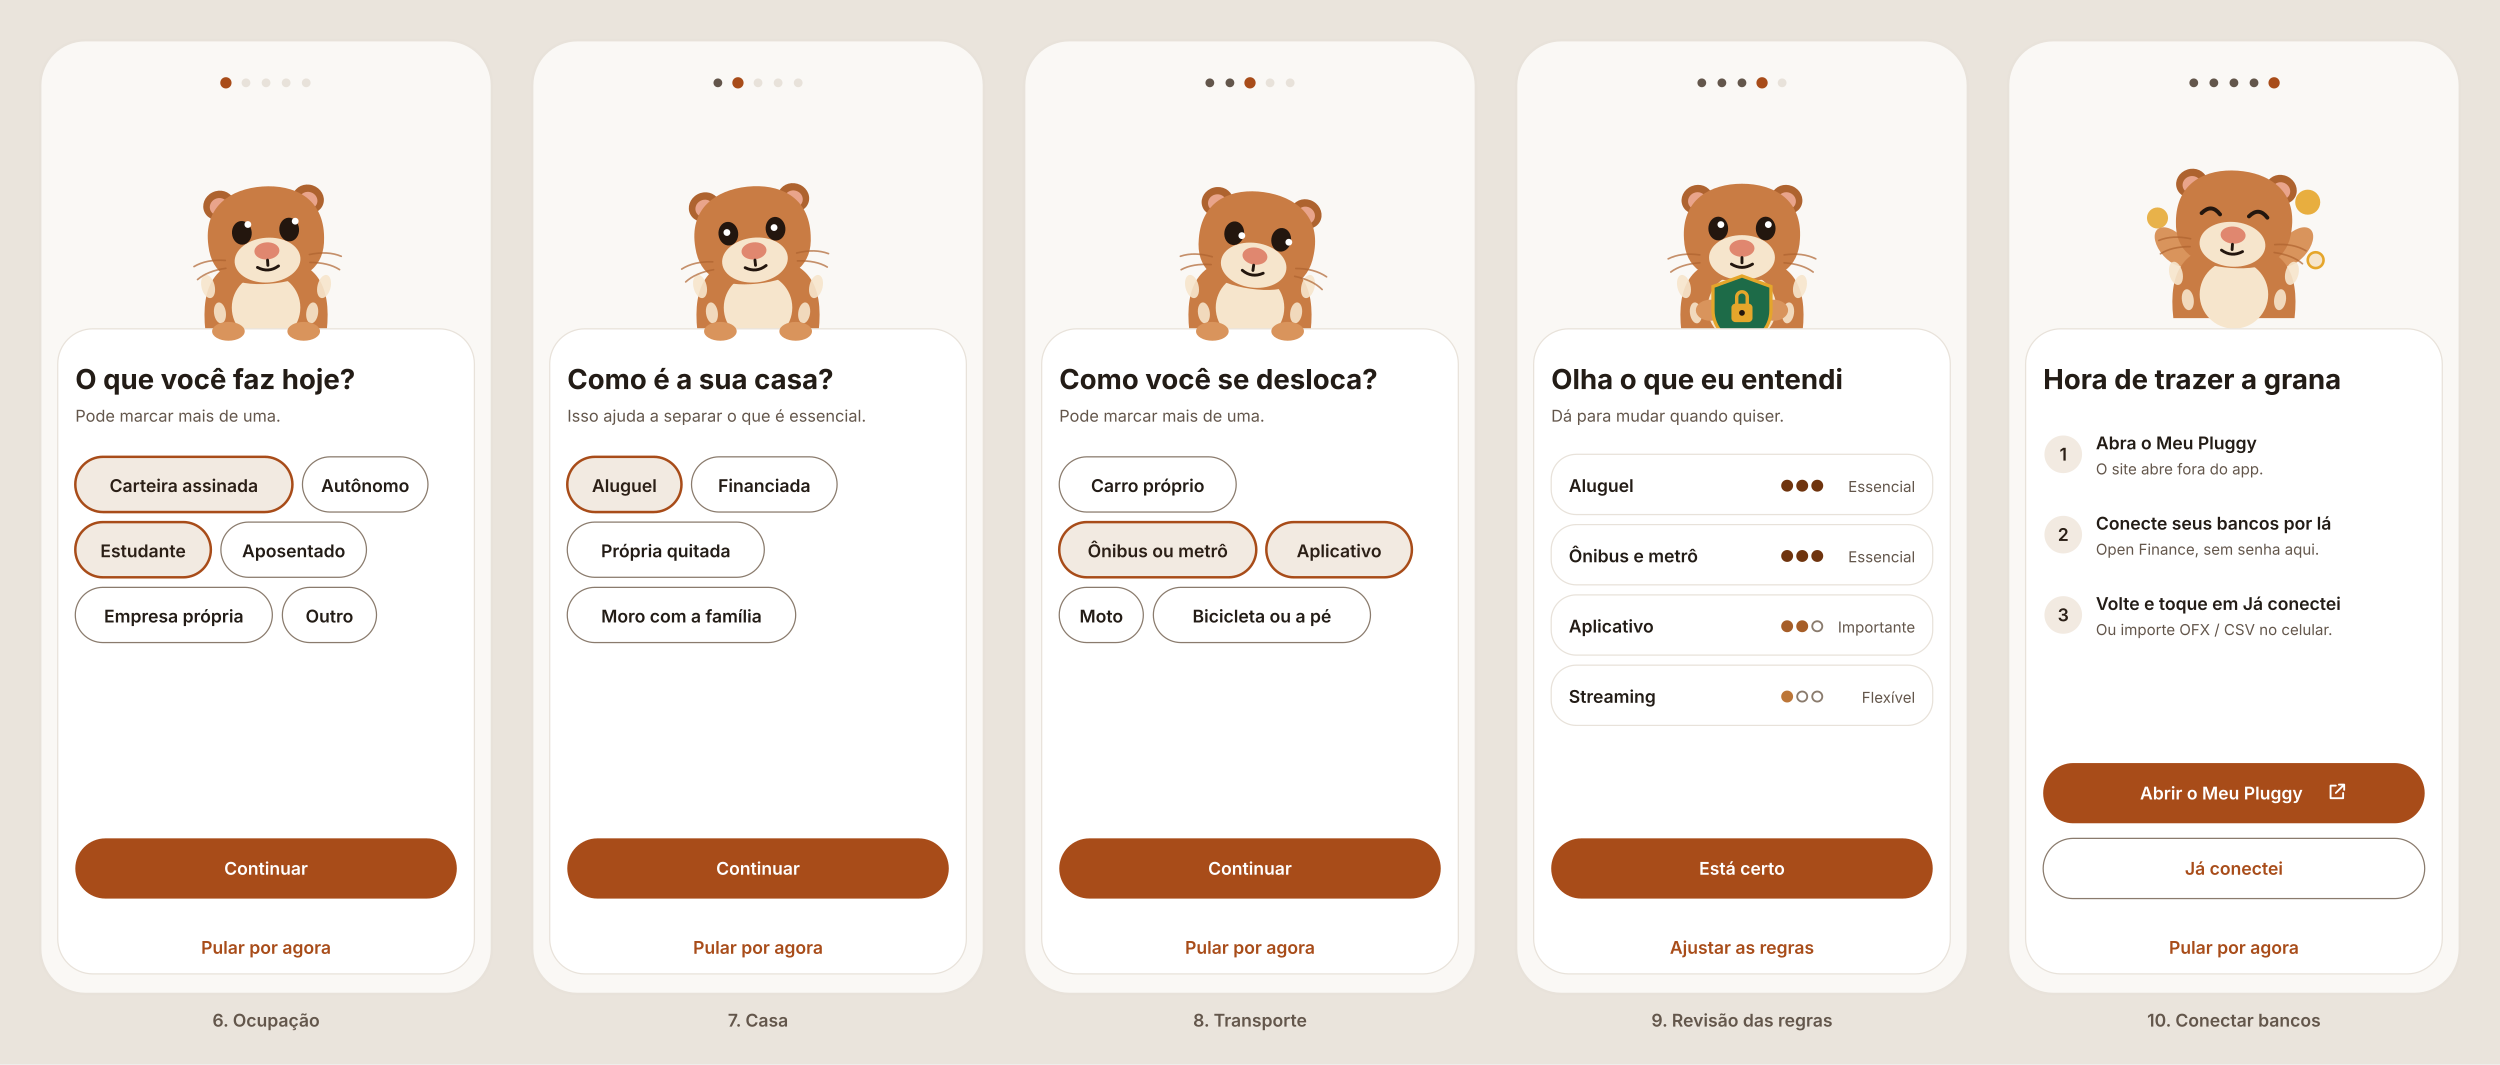
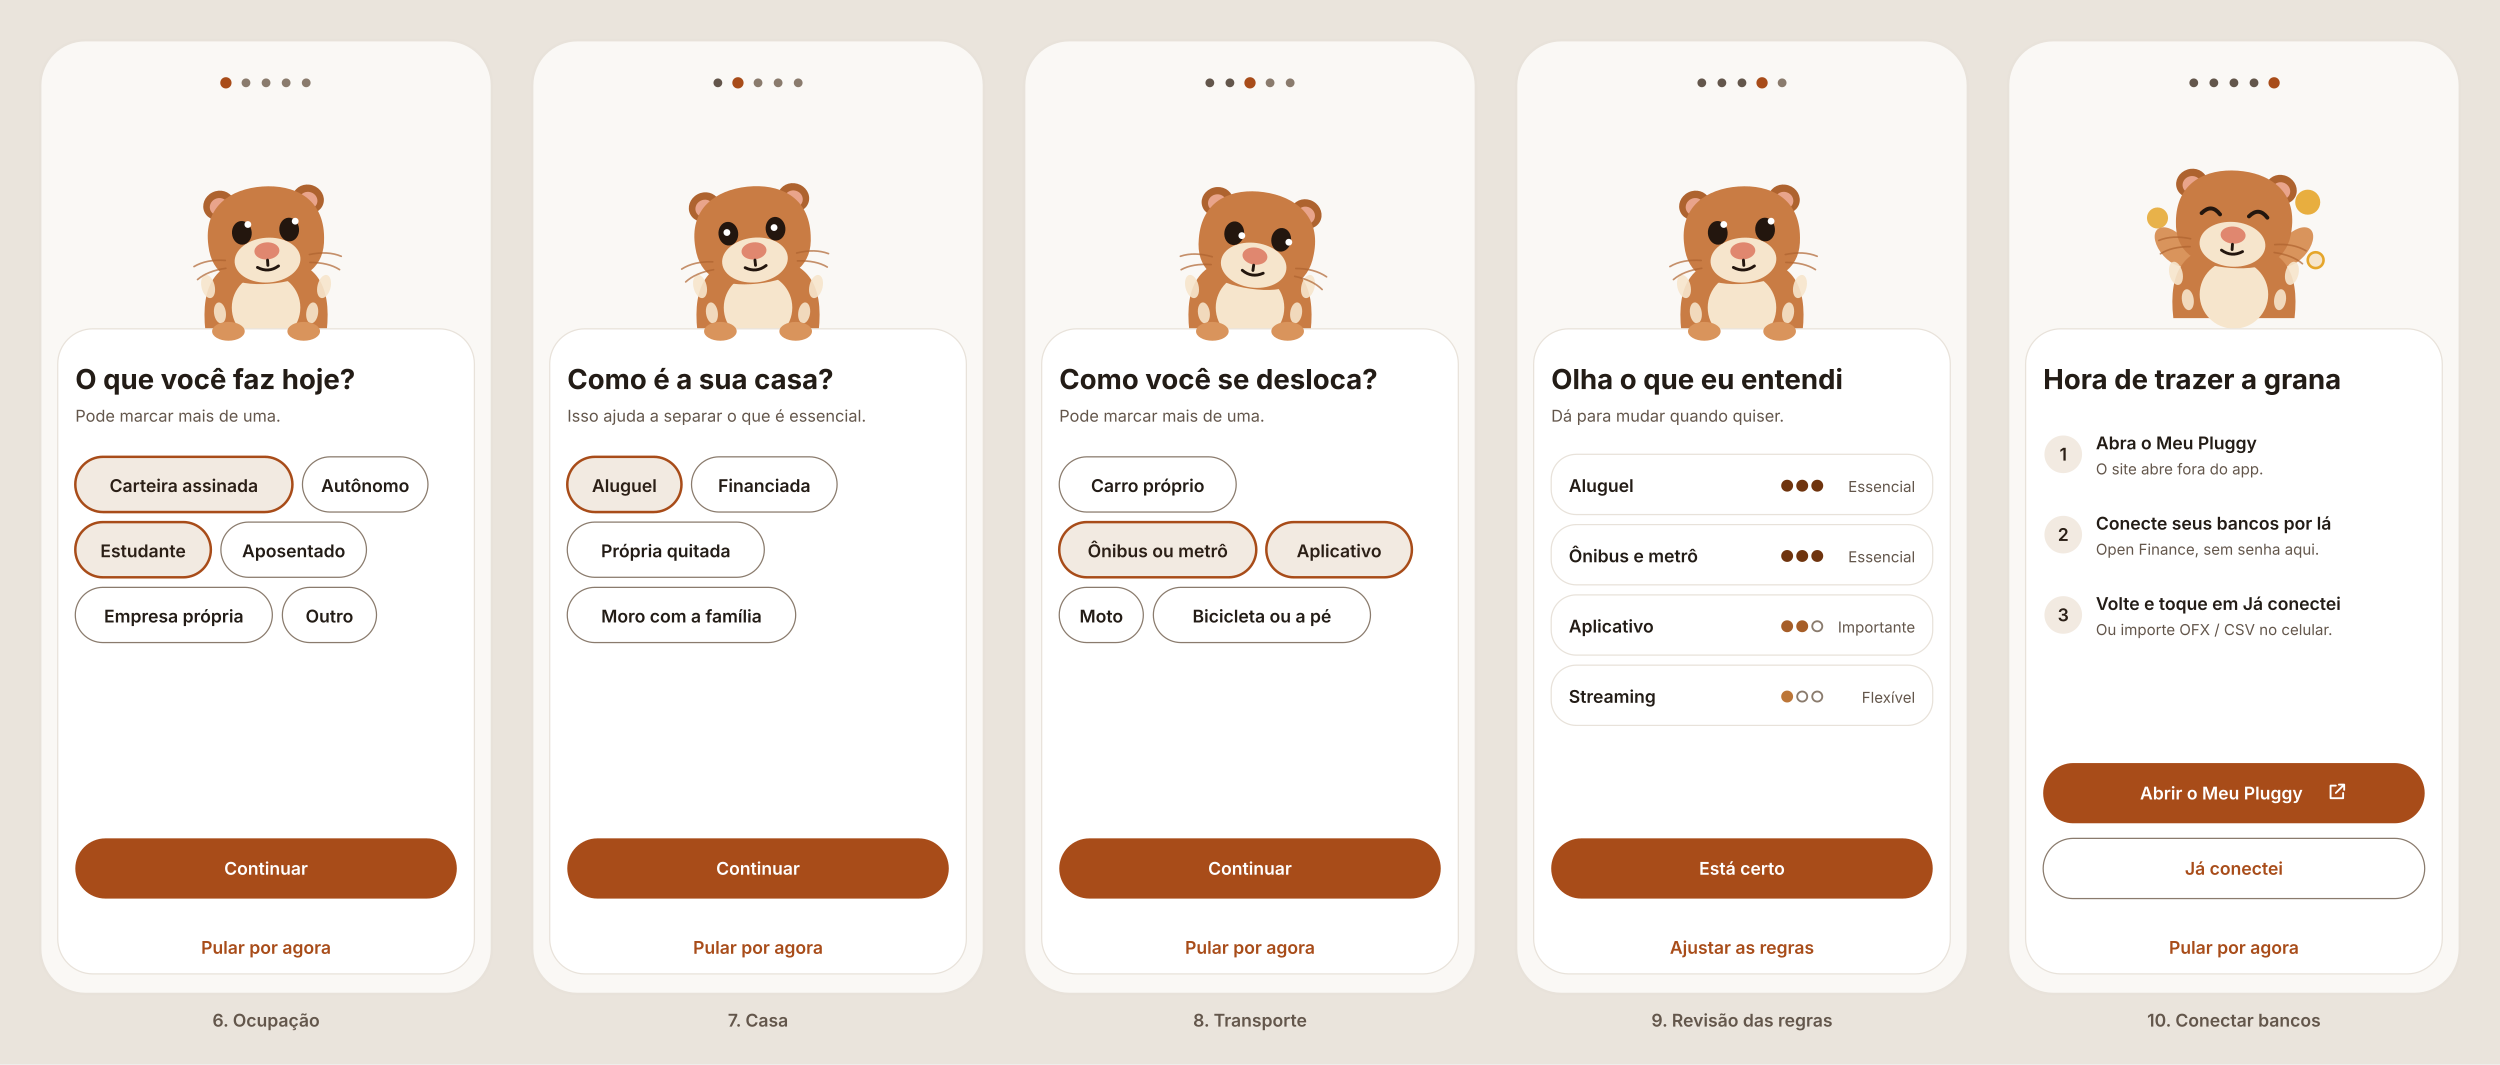
<svg xmlns="http://www.w3.org/2000/svg" viewBox="0 0 1992 848" role="img" aria-labelledby="t">
  <rect width="1992" height="848" fill="#EAE4DC" />
  <g transform="translate(32 32)">
    <clipPath id="cel5">
      <rect width="360" height="760" rx="36" />
    </clipPath>
    <g transform="translate(0 0)">
      <g clip-path="url(#cel5)">
        <rect width="360" height="760" fill="#FAF8F5" />
        <circle cx="148" cy="34" r="4.5" fill="#A84C19" />
-         <circle cx="164" cy="34" r="3.5" fill="#E8E2DA" />
-         <circle cx="180" cy="34" r="3.5" fill="#E8E2DA" />
-         <circle cx="196" cy="34" r="3.5" fill="#E8E2DA" />
-         <circle cx="212" cy="34" r="3.5" fill="#E8E2DA" />
+         <circle cx="164" cy="34" r="3.5" fill="#8A7B6D" />
+         <circle cx="180" cy="34" r="3.5" fill="#8A7B6D" />
+         <circle cx="196" cy="34" r="3.5" fill="#8A7B6D" />
+         <circle cx="212" cy="34" r="3.5" fill="#8A7B6D" />
        <g transform="translate(180 232) scale(1.05)">
          <path d="M-46 0 C-50 -36 -38 -56 0 -56 C38 -56 50 -36 46 0 Z" fill="#C97C44" />
          <ellipse cx="0" cy="-18" rx="26" ry="26" fill="#F6E5CC" />
          <ellipse cx="-44" cy="-34" rx="5" ry="9" transform="rotate(-14 -44 -34)" fill="#F6E5CC" opacity="0.9" />
          <ellipse cx="-35" cy="-14" rx="4.5" ry="8" transform="rotate(-8 -35 -14)" fill="#F6E5CC" opacity="0.88" />
          <ellipse cx="44" cy="-34" rx="5" ry="9" transform="rotate(14 44 -34)" fill="#F6E5CC" opacity="0.9" />
          <ellipse cx="35" cy="-14" rx="4.5" ry="8" transform="rotate(8 35 -14)" fill="#F6E5CC" opacity="0.88" />
          <g transform="translate(0 0) rotate(-4 0 -70)">
            <ellipse cx="-34" cy="-98" rx="12" ry="11" transform="rotate(-22 -34 -98)" fill="#AE632F" />
            <ellipse cx="-34" cy="-97" rx="7" ry="6.5" transform="rotate(-22 -34 -97)" fill="#E9A48B" />
            <ellipse cx="34" cy="-98" rx="12" ry="11" transform="rotate(22 34 -98)" fill="#AE632F" />
            <ellipse cx="34" cy="-97" rx="7" ry="6.5" transform="rotate(22 34 -97)" fill="#E9A48B" />
            <path d="M-44 -68 C-46 -98 -24 -110 0 -110 C24 -110 46 -98 44 -68 C43 -46 28 -36 0 -36 C-28 -36 -43 -46 -44 -68 Z" fill="#C97C44" />
            <ellipse cx="0" cy="-54" rx="25" ry="17" fill="#F6E5CC" />
            <ellipse cx="0" cy="-61" rx="9.5" ry="6.5" fill="#E0876F" />
            <path d="M0 -54 V-50 M-8 -49 Q0 -44 8 -49" fill="none" stroke="#23160E" stroke-width="2.2" stroke-linecap="round" />
            <path d="M-32 -56 Q-46 -58 -56 -53 M-32 -50 Q-46 -49 -54 -43 M32 -56 Q46 -58 56 -53 M32 -50 Q46 -49 54 -43" fill="none" stroke="#AE632F" stroke-width="1.3" stroke-linecap="round" opacity="0.7" />
            <ellipse cx="-18" cy="-76" rx="7.5" ry="9" fill="#23160E" />
            <circle cx="-13" cy="-82" r="2.6" fill="#FFFFFF" />
            <ellipse cx="18" cy="-76" rx="7.5" ry="9" fill="#23160E" />
            <circle cx="23" cy="-82" r="2.6" fill="#FFFFFF" />
          </g>
          <ellipse cx="-28" cy="2" rx="13" ry="8" fill="#D9945C" />
          <ellipse cx="28" cy="2" rx="13" ry="8" fill="#D9945C" />
        </g>
        <rect x="14" y="230" width="332" height="514" rx="28" fill="#FFFFFF" stroke="#E8E2DA" stroke-width="1" />
        <ellipse cx="150" cy="232" rx="13" ry="7.5" fill="#D9945C" />
        <ellipse cx="210" cy="232" rx="13" ry="7.5" fill="#D9945C" />
        <text x="28" y="278" font-family="'Plus Jakarta Sans', Inter, system-ui, -apple-system, sans-serif" font-size="22" font-weight="700" fill="#231C16" text-anchor="start">O que você faz hoje?</text>
        <text x="28" y="304" font-family="Inter, system-ui, -apple-system, sans-serif" font-size="13" font-weight="400" fill="#63564B" text-anchor="start">Pode marcar mais de uma.</text>
        <rect x="28" y="332" width="173" height="44" rx="22" fill="#F2EAE1" stroke="#A84C19" stroke-width="2" />
        <text x="114.5" y="360" font-family="Inter, system-ui, -apple-system, sans-serif" font-size="14" font-weight="600" fill="#2B1F16" text-anchor="middle">Carteira assinada</text>
        <rect x="209" y="332" width="100" height="44" rx="22" fill="none" stroke="#8A7B6D" stroke-width="1" />
        <text x="259" y="360" font-family="Inter, system-ui, -apple-system, sans-serif" font-size="14" font-weight="600" fill="#231C16" text-anchor="middle">Autônomo</text>
        <rect x="28" y="384" width="108" height="44" rx="22" fill="#F2EAE1" stroke="#A84C19" stroke-width="2" />
        <text x="82" y="412" font-family="Inter, system-ui, -apple-system, sans-serif" font-size="14" font-weight="600" fill="#2B1F16" text-anchor="middle">Estudante</text>
        <rect x="144" y="384" width="116" height="44" rx="22" fill="none" stroke="#8A7B6D" stroke-width="1" />
        <text x="202" y="412" font-family="Inter, system-ui, -apple-system, sans-serif" font-size="14" font-weight="600" fill="#231C16" text-anchor="middle">Aposentado</text>
        <rect x="28" y="436" width="157" height="44" rx="22" fill="none" stroke="#8A7B6D" stroke-width="1" />
        <text x="106.5" y="464" font-family="Inter, system-ui, -apple-system, sans-serif" font-size="14" font-weight="600" fill="#231C16" text-anchor="middle">Empresa própria</text>
        <rect x="193" y="436" width="75" height="44" rx="22" fill="none" stroke="#8A7B6D" stroke-width="1" />
        <text x="230.5" y="464" font-family="Inter, system-ui, -apple-system, sans-serif" font-size="14" font-weight="600" fill="#231C16" text-anchor="middle">Outro</text>
        <rect x="28" y="636" width="304" height="48" rx="24" fill="#A84C19" />
        <text x="180" y="665" font-family="Inter, system-ui, -apple-system, sans-serif" font-size="14" font-weight="600" fill="#FFFFFF" text-anchor="middle">Continuar</text>
        <text x="180" y="728" font-family="Inter, system-ui, -apple-system, sans-serif" font-size="14" font-weight="600" fill="#A84C19" text-anchor="middle">Pular por agora</text>
      </g>
      <rect width="360" height="760" rx="36" fill="none" stroke="#E8E2DA" stroke-width="2" />
      <text x="180" y="786" font-family="Inter, system-ui, -apple-system, sans-serif" font-size="14" font-weight="600" fill="#63564B" text-anchor="middle">6. Ocupação</text>
    </g>
  </g>
  <g transform="translate(424 32)">
    <clipPath id="cel6">
      <rect width="360" height="760" rx="36" />
    </clipPath>
    <g transform="translate(0 0)">
      <g clip-path="url(#cel6)">
        <rect width="360" height="760" fill="#FAF8F5" />
        <circle cx="148" cy="34" r="3.5" fill="#63564B" />
        <circle cx="164" cy="34" r="4.5" fill="#A84C19" />
-         <circle cx="180" cy="34" r="3.5" fill="#E8E2DA" />
-         <circle cx="196" cy="34" r="3.5" fill="#E8E2DA" />
-         <circle cx="212" cy="34" r="3.5" fill="#E8E2DA" />
+         <circle cx="180" cy="34" r="3.5" fill="#8A7B6D" />
+         <circle cx="196" cy="34" r="3.5" fill="#8A7B6D" />
+         <circle cx="212" cy="34" r="3.5" fill="#8A7B6D" />
        <g transform="translate(180 232) scale(1.05)">
          <path d="M-46 0 C-50 -36 -38 -56 0 -56 C38 -56 50 -36 46 0 Z" fill="#C97C44" />
          <ellipse cx="0" cy="-18" rx="26" ry="26" fill="#F6E5CC" />
          <ellipse cx="-44" cy="-34" rx="5" ry="9" transform="rotate(-14 -44 -34)" fill="#F6E5CC" opacity="0.9" />
          <ellipse cx="-35" cy="-14" rx="4.5" ry="8" transform="rotate(-8 -35 -14)" fill="#F6E5CC" opacity="0.88" />
          <ellipse cx="44" cy="-34" rx="5" ry="9" transform="rotate(14 44 -34)" fill="#F6E5CC" opacity="0.9" />
          <ellipse cx="35" cy="-14" rx="4.5" ry="8" transform="rotate(8 35 -14)" fill="#F6E5CC" opacity="0.88" />
          <g transform="translate(-4 0) rotate(-6 0 -70)">
            <ellipse cx="-34" cy="-98" rx="12" ry="11" transform="rotate(-22 -34 -98)" fill="#AE632F" />
            <ellipse cx="-34" cy="-97" rx="7" ry="6.5" transform="rotate(-22 -34 -97)" fill="#E9A48B" />
            <ellipse cx="34" cy="-98" rx="12" ry="11" transform="rotate(22 34 -98)" fill="#AE632F" />
            <ellipse cx="34" cy="-97" rx="7" ry="6.5" transform="rotate(22 34 -97)" fill="#E9A48B" />
            <path d="M-44 -68 C-46 -98 -24 -110 0 -110 C24 -110 46 -98 44 -68 C43 -46 28 -36 0 -36 C-28 -36 -43 -46 -44 -68 Z" fill="#C97C44" />
            <ellipse cx="0" cy="-54" rx="25" ry="17" fill="#F6E5CC" />
            <ellipse cx="0" cy="-61" rx="9.5" ry="6.5" fill="#E0876F" />
            <path d="M0 -54 V-50 M-8 -49 Q0 -44 8 -49" fill="none" stroke="#23160E" stroke-width="2.2" stroke-linecap="round" />
            <path d="M-32 -56 Q-46 -58 -56 -53 M-32 -50 Q-46 -49 -54 -43 M32 -56 Q46 -58 56 -53 M32 -50 Q46 -49 54 -43" fill="none" stroke="#AE632F" stroke-width="1.3" stroke-linecap="round" opacity="0.7" />
            <ellipse cx="-18" cy="-76" rx="7.5" ry="9" fill="#23160E" />
            <circle cx="-19" cy="-77" r="2.6" fill="#FFFFFF" />
            <ellipse cx="18" cy="-76" rx="7.5" ry="9" fill="#23160E" />
            <circle cx="17" cy="-77" r="2.6" fill="#FFFFFF" />
          </g>
          <ellipse cx="-28" cy="2" rx="13" ry="8" fill="#D9945C" />
          <ellipse cx="28" cy="2" rx="13" ry="8" fill="#D9945C" />
        </g>
        <rect x="14" y="230" width="332" height="514" rx="28" fill="#FFFFFF" stroke="#E8E2DA" stroke-width="1" />
        <ellipse cx="150" cy="232" rx="13" ry="7.5" fill="#D9945C" />
        <ellipse cx="210" cy="232" rx="13" ry="7.5" fill="#D9945C" />
        <text x="28" y="278" font-family="'Plus Jakarta Sans', Inter, system-ui, -apple-system, sans-serif" font-size="22" font-weight="700" fill="#231C16" text-anchor="start">Como é a sua casa?</text>
        <text x="28" y="304" font-family="Inter, system-ui, -apple-system, sans-serif" font-size="13" font-weight="400" fill="#63564B" text-anchor="start">Isso ajuda a separar o que é essencial.</text>
        <rect x="28" y="332" width="91" height="44" rx="22" fill="#F2EAE1" stroke="#A84C19" stroke-width="2" />
        <text x="73.5" y="360" font-family="Inter, system-ui, -apple-system, sans-serif" font-size="14" font-weight="600" fill="#2B1F16" text-anchor="middle">Aluguel</text>
        <rect x="127" y="332" width="116" height="44" rx="22" fill="none" stroke="#8A7B6D" stroke-width="1" />
        <text x="185" y="360" font-family="Inter, system-ui, -apple-system, sans-serif" font-size="14" font-weight="600" fill="#231C16" text-anchor="middle">Financiada</text>
        <rect x="28" y="384" width="157" height="44" rx="22" fill="none" stroke="#8A7B6D" stroke-width="1" />
        <text x="106.5" y="412" font-family="Inter, system-ui, -apple-system, sans-serif" font-size="14" font-weight="600" fill="#231C16" text-anchor="middle">Própria quitada</text>
        <rect x="28" y="436" width="182" height="44" rx="22" fill="none" stroke="#8A7B6D" stroke-width="1" />
        <text x="119" y="464" font-family="Inter, system-ui, -apple-system, sans-serif" font-size="14" font-weight="600" fill="#231C16" text-anchor="middle">Moro com a família</text>
        <rect x="28" y="636" width="304" height="48" rx="24" fill="#A84C19" />
        <text x="180" y="665" font-family="Inter, system-ui, -apple-system, sans-serif" font-size="14" font-weight="600" fill="#FFFFFF" text-anchor="middle">Continuar</text>
        <text x="180" y="728" font-family="Inter, system-ui, -apple-system, sans-serif" font-size="14" font-weight="600" fill="#A84C19" text-anchor="middle">Pular por agora</text>
      </g>
      <rect width="360" height="760" rx="36" fill="none" stroke="#E8E2DA" stroke-width="2" />
      <text x="180" y="786" font-family="Inter, system-ui, -apple-system, sans-serif" font-size="14" font-weight="600" fill="#63564B" text-anchor="middle">7. Casa</text>
    </g>
  </g>
  <g transform="translate(816 32)">
    <clipPath id="cel7">
      <rect width="360" height="760" rx="36" />
    </clipPath>
    <g transform="translate(0 0)">
      <g clip-path="url(#cel7)">
        <rect width="360" height="760" fill="#FAF8F5" />
        <circle cx="148" cy="34" r="3.5" fill="#63564B" />
        <circle cx="164" cy="34" r="3.5" fill="#63564B" />
        <circle cx="180" cy="34" r="4.5" fill="#A84C19" />
-         <circle cx="196" cy="34" r="3.5" fill="#E8E2DA" />
-         <circle cx="212" cy="34" r="3.5" fill="#E8E2DA" />
+         <circle cx="196" cy="34" r="3.5" fill="#8A7B6D" />
+         <circle cx="212" cy="34" r="3.5" fill="#8A7B6D" />
        <g transform="translate(180 232) scale(1.05)">
          <path d="M-46 0 C-50 -36 -38 -56 0 -56 C38 -56 50 -36 46 0 Z" fill="#C97C44" />
          <ellipse cx="0" cy="-18" rx="26" ry="26" fill="#F6E5CC" />
          <ellipse cx="-44" cy="-34" rx="5" ry="9" transform="rotate(-14 -44 -34)" fill="#F6E5CC" opacity="0.9" />
          <ellipse cx="-35" cy="-14" rx="4.5" ry="8" transform="rotate(-8 -35 -14)" fill="#F6E5CC" opacity="0.88" />
          <ellipse cx="44" cy="-34" rx="5" ry="9" transform="rotate(14 44 -34)" fill="#F6E5CC" opacity="0.9" />
          <ellipse cx="35" cy="-14" rx="4.5" ry="8" transform="rotate(8 35 -14)" fill="#F6E5CC" opacity="0.88" />
          <g transform="translate(5 4) rotate(8 0 -70)">
            <ellipse cx="-34" cy="-98" rx="12" ry="11" transform="rotate(-22 -34 -98)" fill="#AE632F" />
            <ellipse cx="-34" cy="-97" rx="7" ry="6.5" transform="rotate(-22 -34 -97)" fill="#E9A48B" />
            <ellipse cx="34" cy="-98" rx="12" ry="11" transform="rotate(22 34 -98)" fill="#AE632F" />
            <ellipse cx="34" cy="-97" rx="7" ry="6.5" transform="rotate(22 34 -97)" fill="#E9A48B" />
            <path d="M-44 -68 C-46 -98 -24 -110 0 -110 C24 -110 46 -98 44 -68 C43 -46 28 -36 0 -36 C-28 -36 -43 -46 -44 -68 Z" fill="#C97C44" />
            <ellipse cx="0" cy="-54" rx="25" ry="17" fill="#F6E5CC" />
            <ellipse cx="0" cy="-61" rx="9.5" ry="6.5" fill="#E0876F" />
            <path d="M0 -54 V-50 M-8 -49 Q0 -44 8 -49" fill="none" stroke="#23160E" stroke-width="2.2" stroke-linecap="round" />
            <path d="M-32 -56 Q-46 -58 -56 -53 M-32 -50 Q-46 -49 -54 -43 M32 -56 Q46 -58 56 -53 M32 -50 Q46 -49 54 -43" fill="none" stroke="#AE632F" stroke-width="1.3" stroke-linecap="round" opacity="0.7" />
            <ellipse cx="-18" cy="-76" rx="7.5" ry="9" fill="#23160E" />
            <circle cx="-12" cy="-75" r="2.6" fill="#FFFFFF" />
            <ellipse cx="18" cy="-76" rx="7.5" ry="9" fill="#23160E" />
            <circle cx="24" cy="-75" r="2.6" fill="#FFFFFF" />
          </g>
          <ellipse cx="-28" cy="2" rx="13" ry="8" fill="#D9945C" />
          <ellipse cx="28" cy="2" rx="13" ry="8" fill="#D9945C" />
        </g>
        <rect x="14" y="230" width="332" height="514" rx="28" fill="#FFFFFF" stroke="#E8E2DA" stroke-width="1" />
        <ellipse cx="150" cy="232" rx="13" ry="7.5" fill="#D9945C" />
        <ellipse cx="210" cy="232" rx="13" ry="7.5" fill="#D9945C" />
        <text x="28" y="278" font-family="'Plus Jakarta Sans', Inter, system-ui, -apple-system, sans-serif" font-size="22" font-weight="700" fill="#231C16" text-anchor="start">Como você se desloca?</text>
        <text x="28" y="304" font-family="Inter, system-ui, -apple-system, sans-serif" font-size="13" font-weight="400" fill="#63564B" text-anchor="start">Pode marcar mais de uma.</text>
        <rect x="28" y="332" width="141" height="44" rx="22" fill="none" stroke="#8A7B6D" stroke-width="1" />
        <text x="98.5" y="360" font-family="Inter, system-ui, -apple-system, sans-serif" font-size="14" font-weight="600" fill="#231C16" text-anchor="middle">Carro próprio</text>
        <rect x="28" y="384" width="157" height="44" rx="22" fill="#F2EAE1" stroke="#A84C19" stroke-width="2" />
        <text x="106.5" y="412" font-family="Inter, system-ui, -apple-system, sans-serif" font-size="14" font-weight="600" fill="#2B1F16" text-anchor="middle">Ônibus ou metrô</text>
        <rect x="193" y="384" width="116" height="44" rx="22" fill="#F2EAE1" stroke="#A84C19" stroke-width="2" />
        <text x="251" y="412" font-family="Inter, system-ui, -apple-system, sans-serif" font-size="14" font-weight="600" fill="#2B1F16" text-anchor="middle">Aplicativo</text>
        <rect x="28" y="436" width="67" height="44" rx="22" fill="none" stroke="#8A7B6D" stroke-width="1" />
        <text x="61.5" y="464" font-family="Inter, system-ui, -apple-system, sans-serif" font-size="14" font-weight="600" fill="#231C16" text-anchor="middle">Moto</text>
        <rect x="103" y="436" width="173" height="44" rx="22" fill="none" stroke="#8A7B6D" stroke-width="1" />
        <text x="189.5" y="464" font-family="Inter, system-ui, -apple-system, sans-serif" font-size="14" font-weight="600" fill="#231C16" text-anchor="middle">Bicicleta ou a pé</text>
        <rect x="28" y="636" width="304" height="48" rx="24" fill="#A84C19" />
        <text x="180" y="665" font-family="Inter, system-ui, -apple-system, sans-serif" font-size="14" font-weight="600" fill="#FFFFFF" text-anchor="middle">Continuar</text>
        <text x="180" y="728" font-family="Inter, system-ui, -apple-system, sans-serif" font-size="14" font-weight="600" fill="#A84C19" text-anchor="middle">Pular por agora</text>
      </g>
      <rect width="360" height="760" rx="36" fill="none" stroke="#E8E2DA" stroke-width="2" />
      <text x="180" y="786" font-family="Inter, system-ui, -apple-system, sans-serif" font-size="14" font-weight="600" fill="#63564B" text-anchor="middle">8. Transporte</text>
    </g>
  </g>
  <g transform="translate(1208 32)">
    <clipPath id="cel8">
      <rect width="360" height="760" rx="36" />
    </clipPath>
    <g transform="translate(0 0)">
      <g clip-path="url(#cel8)">
        <rect width="360" height="760" fill="#FAF8F5" />
        <circle cx="148" cy="34" r="3.5" fill="#63564B" />
        <circle cx="164" cy="34" r="3.5" fill="#63564B" />
        <circle cx="180" cy="34" r="3.5" fill="#63564B" />
        <circle cx="196" cy="34" r="4.5" fill="#A84C19" />
-         <circle cx="212" cy="34" r="3.5" fill="#E8E2DA" />
+         <circle cx="212" cy="34" r="3.5" fill="#8A7B6D" />
        <g transform="translate(180 232) scale(1.05)">
          <path d="M-46 0 C-50 -36 -38 -56 0 -56 C38 -56 50 -36 46 0 Z" fill="#C97C44" />
          <ellipse cx="0" cy="-18" rx="26" ry="26" fill="#F6E5CC" />
          <ellipse cx="-44" cy="-34" rx="5" ry="9" transform="rotate(-14 -44 -34)" fill="#F6E5CC" opacity="0.9" />
          <ellipse cx="-35" cy="-14" rx="4.5" ry="8" transform="rotate(-8 -35 -14)" fill="#F6E5CC" opacity="0.88" />
          <ellipse cx="44" cy="-34" rx="5" ry="9" transform="rotate(14 44 -34)" fill="#F6E5CC" opacity="0.9" />
          <ellipse cx="35" cy="-14" rx="4.5" ry="8" transform="rotate(8 35 -14)" fill="#F6E5CC" opacity="0.88" />
-           <g transform="translate(0 -2) rotate(0 0 -70)">
+           <g transform="translate(0 0) rotate(-4 0 -70)">
            <ellipse cx="-34" cy="-98" rx="12" ry="11" transform="rotate(-22 -34 -98)" fill="#AE632F" />
            <ellipse cx="-34" cy="-97" rx="7" ry="6.5" transform="rotate(-22 -34 -97)" fill="#E9A48B" />
            <ellipse cx="34" cy="-98" rx="12" ry="11" transform="rotate(22 34 -98)" fill="#AE632F" />
            <ellipse cx="34" cy="-97" rx="7" ry="6.5" transform="rotate(22 34 -97)" fill="#E9A48B" />
            <path d="M-44 -68 C-46 -98 -24 -110 0 -110 C24 -110 46 -98 44 -68 C43 -46 28 -36 0 -36 C-28 -36 -43 -46 -44 -68 Z" fill="#C97C44" />
            <ellipse cx="0" cy="-54" rx="25" ry="17" fill="#F6E5CC" />
            <ellipse cx="0" cy="-61" rx="9.5" ry="6.5" fill="#E0876F" />
            <path d="M0 -54 V-50 M-8 -49 Q0 -44 8 -49" fill="none" stroke="#23160E" stroke-width="2.2" stroke-linecap="round" />
            <path d="M-32 -56 Q-46 -58 -56 -53 M-32 -50 Q-46 -49 -54 -43 M32 -56 Q46 -58 56 -53 M32 -50 Q46 -49 54 -43" fill="none" stroke="#AE632F" stroke-width="1.3" stroke-linecap="round" opacity="0.7" />
            <ellipse cx="-18" cy="-76" rx="7.5" ry="9" fill="#23160E" />
-             <circle cx="-16" cy="-79" r="2.6" fill="#FFFFFF" />
+             <circle cx="-13" cy="-82" r="2.6" fill="#FFFFFF" />
            <ellipse cx="18" cy="-76" rx="7.5" ry="9" fill="#23160E" />
-             <circle cx="20" cy="-79" r="2.6" fill="#FFFFFF" />
-           </g>
-           <ellipse cx="-24" cy="-16" rx="11" ry="8" fill="#D9945C" />
-           <ellipse cx="24" cy="-16" rx="11" ry="8" fill="#D9945C" />
-           <g transform="translate(0 -18)">
-             <path d="M0 -24 L22 -16 V2 C22 16 11 25 0 30 C-11 25 -22 16 -22 2 V-16 Z" fill="#1D6B48" stroke="#E5A62B" stroke-width="2.5" />
-             <rect x="-8" y="-3" width="16" height="14" rx="3" fill="#E5A62B" />
-             <path d="M-4 -3 V-8 A4 4 0 0 1 4 -8 V-3" fill="none" stroke="#E5A62B" stroke-width="2.6" stroke-linecap="round" />
-             <circle cx="0" cy="4" r="2.2" fill="#23160E" />
-           </g>
-         </g>
-         <rect x="14" y="230" width="332" height="514" rx="28" fill="#FFFFFF" stroke="#E8E2DA" stroke-width="1" />
+             <circle cx="23" cy="-82" r="2.6" fill="#FFFFFF" />
+           </g>
+           <ellipse cx="-28" cy="2" rx="13" ry="8" fill="#D9945C" />
+           <ellipse cx="28" cy="2" rx="13" ry="8" fill="#D9945C" />
+         </g>
+         <rect x="14" y="230" width="332" height="514" rx="28" fill="#FFFFFF" stroke="#E8E2DA" stroke-width="1" />
+         <ellipse cx="150" cy="232" rx="13" ry="7.5" fill="#D9945C" />
+         <ellipse cx="210" cy="232" rx="13" ry="7.5" fill="#D9945C" />
        <text x="28" y="278" font-family="'Plus Jakarta Sans', Inter, system-ui, -apple-system, sans-serif" font-size="22" font-weight="700" fill="#231C16" text-anchor="start">Olha o que eu entendi</text>
        <text x="28" y="304" font-family="Inter, system-ui, -apple-system, sans-serif" font-size="13" font-weight="400" fill="#63564B" text-anchor="start">Dá para mudar quando quiser.</text>
        <rect x="28" y="330" width="304" height="48" rx="20" fill="#FFFFFF" stroke="#E8E2DA" stroke-width="1" />
        <text x="42" y="360" font-family="Inter, system-ui, -apple-system, sans-serif" font-size="14" font-weight="600" fill="#231C16" text-anchor="start">Aluguel</text>
        <circle cx="216" cy="355" r="4" fill="#6F340E" stroke="#6F340E" stroke-width="1.5" />
        <circle cx="228" cy="355" r="4" fill="#6F340E" stroke="#6F340E" stroke-width="1.5" />
        <circle cx="240" cy="355" r="4" fill="#6F340E" stroke="#6F340E" stroke-width="1.5" />
        <text x="318" y="360" font-family="Inter, system-ui, -apple-system, sans-serif" font-size="12" font-weight="400" fill="#63564B" text-anchor="end">Essencial</text>
        <rect x="28" y="386" width="304" height="48" rx="20" fill="#FFFFFF" stroke="#E8E2DA" stroke-width="1" />
        <text x="42" y="416" font-family="Inter, system-ui, -apple-system, sans-serif" font-size="14" font-weight="600" fill="#231C16" text-anchor="start">Ônibus e metrô</text>
        <circle cx="216" cy="411" r="4" fill="#6F340E" stroke="#6F340E" stroke-width="1.5" />
        <circle cx="228" cy="411" r="4" fill="#6F340E" stroke="#6F340E" stroke-width="1.5" />
        <circle cx="240" cy="411" r="4" fill="#6F340E" stroke="#6F340E" stroke-width="1.5" />
        <text x="318" y="416" font-family="Inter, system-ui, -apple-system, sans-serif" font-size="12" font-weight="400" fill="#63564B" text-anchor="end">Essencial</text>
        <rect x="28" y="442" width="304" height="48" rx="20" fill="#FFFFFF" stroke="#E8E2DA" stroke-width="1" />
        <text x="42" y="472" font-family="Inter, system-ui, -apple-system, sans-serif" font-size="14" font-weight="600" fill="#231C16" text-anchor="start">Aplicativo</text>
        <circle cx="216" cy="467" r="4" fill="#A65E28" stroke="#A65E28" stroke-width="1.5" />
        <circle cx="228" cy="467" r="4" fill="#A65E28" stroke="#A65E28" stroke-width="1.5" />
        <circle cx="240" cy="467" r="4" fill="none" stroke="#8A7B6D" stroke-width="1.5" />
        <text x="318" y="472" font-family="Inter, system-ui, -apple-system, sans-serif" font-size="12" font-weight="400" fill="#63564B" text-anchor="end">Importante</text>
        <rect x="28" y="498" width="304" height="48" rx="20" fill="#FFFFFF" stroke="#E8E2DA" stroke-width="1" />
        <text x="42" y="528" font-family="Inter, system-ui, -apple-system, sans-serif" font-size="14" font-weight="600" fill="#231C16" text-anchor="start">Streaming</text>
        <circle cx="216" cy="523" r="4" fill="#BC7638" stroke="#BC7638" stroke-width="1.5" />
        <circle cx="228" cy="523" r="4" fill="none" stroke="#8A7B6D" stroke-width="1.5" />
        <circle cx="240" cy="523" r="4" fill="none" stroke="#8A7B6D" stroke-width="1.5" />
        <text x="318" y="528" font-family="Inter, system-ui, -apple-system, sans-serif" font-size="12" font-weight="400" fill="#63564B" text-anchor="end">Flexível</text>
        <rect x="28" y="636" width="304" height="48" rx="24" fill="#A84C19" />
        <text x="180" y="665" font-family="Inter, system-ui, -apple-system, sans-serif" font-size="14" font-weight="600" fill="#FFFFFF" text-anchor="middle">Está certo</text>
        <text x="180" y="728" font-family="Inter, system-ui, -apple-system, sans-serif" font-size="14" font-weight="600" fill="#A84C19" text-anchor="middle">Ajustar as regras</text>
      </g>
      <rect width="360" height="760" rx="36" fill="none" stroke="#E8E2DA" stroke-width="2" />
      <text x="180" y="786" font-family="Inter, system-ui, -apple-system, sans-serif" font-size="14" font-weight="600" fill="#63564B" text-anchor="middle">9. Revisão das regras</text>
    </g>
  </g>
  <g transform="translate(1600 32)">
    <clipPath id="cel9">
      <rect width="360" height="760" rx="36" />
    </clipPath>
    <g transform="translate(0 0)">
      <g clip-path="url(#cel9)">
        <rect width="360" height="760" fill="#FAF8F5" />
        <circle cx="148" cy="34" r="3.5" fill="#63564B" />
        <circle cx="164" cy="34" r="3.5" fill="#63564B" />
        <circle cx="180" cy="34" r="3.5" fill="#63564B" />
        <circle cx="196" cy="34" r="3.5" fill="#63564B" />
        <circle cx="212" cy="34" r="4.5" fill="#A84C19" />
        <g transform="translate(180 232) scale(1.05)">
          <circle cx="-58" cy="-86" r="8" fill="#E5A62B" opacity="0.85" />
          <circle cx="56" cy="-98" r="9.5" fill="#E5A62B" opacity="0.9" />
          <circle cx="62" cy="-54" r="6" fill="#F6E5CC" stroke="#E5A62B" stroke-width="2" />
          <g transform="translate(0 -10)">
            <ellipse cx="-46" cy="-54" rx="10" ry="18" transform="rotate(-42 -46 -54)" fill="#D9945C" />
            <ellipse cx="46" cy="-54" rx="10" ry="18" transform="rotate(42 46 -54)" fill="#D9945C" />
            <path d="M-46 0 C-50 -36 -38 -56 0 -56 C38 -56 50 -36 46 0 Z" fill="#C97C44" />
            <ellipse cx="0" cy="-18" rx="26" ry="26" fill="#F6E5CC" />
            <ellipse cx="-44" cy="-34" rx="5" ry="9" transform="rotate(-14 -44 -34)" fill="#F6E5CC" opacity="0.9" />
            <ellipse cx="-35" cy="-14" rx="4.5" ry="8" transform="rotate(-8 -35 -14)" fill="#F6E5CC" opacity="0.88" />
            <ellipse cx="44" cy="-34" rx="5" ry="9" transform="rotate(14 44 -34)" fill="#F6E5CC" opacity="0.9" />
            <ellipse cx="35" cy="-14" rx="4.5" ry="8" transform="rotate(8 35 -14)" fill="#F6E5CC" opacity="0.88" />
            <g transform="translate(0 -2) rotate(4 0 -70)">
              <ellipse cx="-34" cy="-98" rx="12" ry="11" transform="rotate(-22 -34 -98)" fill="#AE632F" />
              <ellipse cx="-34" cy="-97" rx="7" ry="6.5" transform="rotate(-22 -34 -97)" fill="#E9A48B" />
              <ellipse cx="34" cy="-98" rx="12" ry="11" transform="rotate(22 34 -98)" fill="#AE632F" />
              <ellipse cx="34" cy="-97" rx="7" ry="6.5" transform="rotate(22 34 -97)" fill="#E9A48B" />
              <path d="M-44 -68 C-46 -98 -24 -110 0 -110 C24 -110 46 -98 44 -68 C43 -46 28 -36 0 -36 C-28 -36 -43 -46 -44 -68 Z" fill="#C97C44" />
              <ellipse cx="0" cy="-54" rx="25" ry="17" fill="#F6E5CC" />
              <ellipse cx="0" cy="-61" rx="9.5" ry="6.5" fill="#E0876F" />
              <path d="M0 -54 V-50 M-8 -49 Q0 -44 8 -49" fill="none" stroke="#23160E" stroke-width="2.2" stroke-linecap="round" />
              <path d="M-32 -56 Q-46 -58 -56 -53 M-32 -50 Q-46 -49 -54 -43 M32 -56 Q46 -58 56 -53 M32 -50 Q46 -49 54 -43" fill="none" stroke="#AE632F" stroke-width="1.3" stroke-linecap="round" opacity="0.7" />
              <path d="M-25 -76 Q-18 -84 -11 -76" fill="none" stroke="#23160E" stroke-width="3" stroke-linecap="round" />
              <path d="M11 -76 Q18 -84 25 -76" fill="none" stroke="#23160E" stroke-width="3" stroke-linecap="round" />
            </g>
          </g>
        </g>
        <rect x="14" y="230" width="332" height="514" rx="28" fill="#FFFFFF" stroke="#E8E2DA" stroke-width="1" />
        <text x="28" y="278" font-family="'Plus Jakarta Sans', Inter, system-ui, -apple-system, sans-serif" font-size="22" font-weight="700" fill="#231C16" text-anchor="start">Hora de trazer a grana</text>
        <circle cx="44" cy="330" r="15" fill="#F2EAE1" />
        <text x="44" y="335" font-family="Inter, system-ui, -apple-system, sans-serif" font-size="14" font-weight="600" fill="#2B1F16" text-anchor="middle">1</text>
        <text x="70" y="326" font-family="Inter, system-ui, -apple-system, sans-serif" font-size="14" font-weight="600" fill="#231C16" text-anchor="start">Abra o Meu Pluggy</text>
        <text x="70" y="346" font-family="Inter, system-ui, -apple-system, sans-serif" font-size="12" font-weight="400" fill="#63564B" text-anchor="start">O site abre fora do app.</text>
        <circle cx="44" cy="394" r="15" fill="#F2EAE1" />
        <text x="44" y="399" font-family="Inter, system-ui, -apple-system, sans-serif" font-size="14" font-weight="600" fill="#2B1F16" text-anchor="middle">2</text>
        <text x="70" y="390" font-family="Inter, system-ui, -apple-system, sans-serif" font-size="14" font-weight="600" fill="#231C16" text-anchor="start">Conecte seus bancos por lá</text>
        <text x="70" y="410" font-family="Inter, system-ui, -apple-system, sans-serif" font-size="12" font-weight="400" fill="#63564B" text-anchor="start">Open Finance, sem senha aqui.</text>
        <circle cx="44" cy="458" r="15" fill="#F2EAE1" />
        <text x="44" y="463" font-family="Inter, system-ui, -apple-system, sans-serif" font-size="14" font-weight="600" fill="#2B1F16" text-anchor="middle">3</text>
        <text x="70" y="454" font-family="Inter, system-ui, -apple-system, sans-serif" font-size="14" font-weight="600" fill="#231C16" text-anchor="start">Volte e toque em Já conectei</text>
        <text x="70" y="474" font-family="Inter, system-ui, -apple-system, sans-serif" font-size="12" font-weight="400" fill="#63564B" text-anchor="start">Ou importe OFX / CSV no celular.</text>
        <rect x="28" y="576" width="304" height="48" rx="24" fill="#A84C19" />
        <text x="170" y="605" font-family="Inter, system-ui, -apple-system, sans-serif" font-size="14" font-weight="600" fill="#FFFFFF" text-anchor="middle">Abrir o Meu Pluggy</text>
        <path d="M14 5h5v5M19 5l-8 8M11 6H6v12h12v-5" transform="translate(252 589) scale(0.8333333)" fill="none" stroke="#FFFFFF" stroke-width="1.8" stroke-linecap="round" stroke-linejoin="round" />
        <rect x="28" y="636" width="304" height="48" rx="24" fill="none" stroke="#8A7B6D" stroke-width="1" />
        <text x="180" y="665" font-family="Inter, system-ui, -apple-system, sans-serif" font-size="14" font-weight="600" fill="#A84C19" text-anchor="middle">Já conectei</text>
        <text x="180" y="728" font-family="Inter, system-ui, -apple-system, sans-serif" font-size="14" font-weight="600" fill="#A84C19" text-anchor="middle">Pular por agora</text>
      </g>
      <rect width="360" height="760" rx="36" fill="none" stroke="#E8E2DA" stroke-width="2" />
      <text x="180" y="786" font-family="Inter, system-ui, -apple-system, sans-serif" font-size="14" font-weight="600" fill="#63564B" text-anchor="middle">10. Conectar bancos</text>
    </g>
  </g>
</svg>
